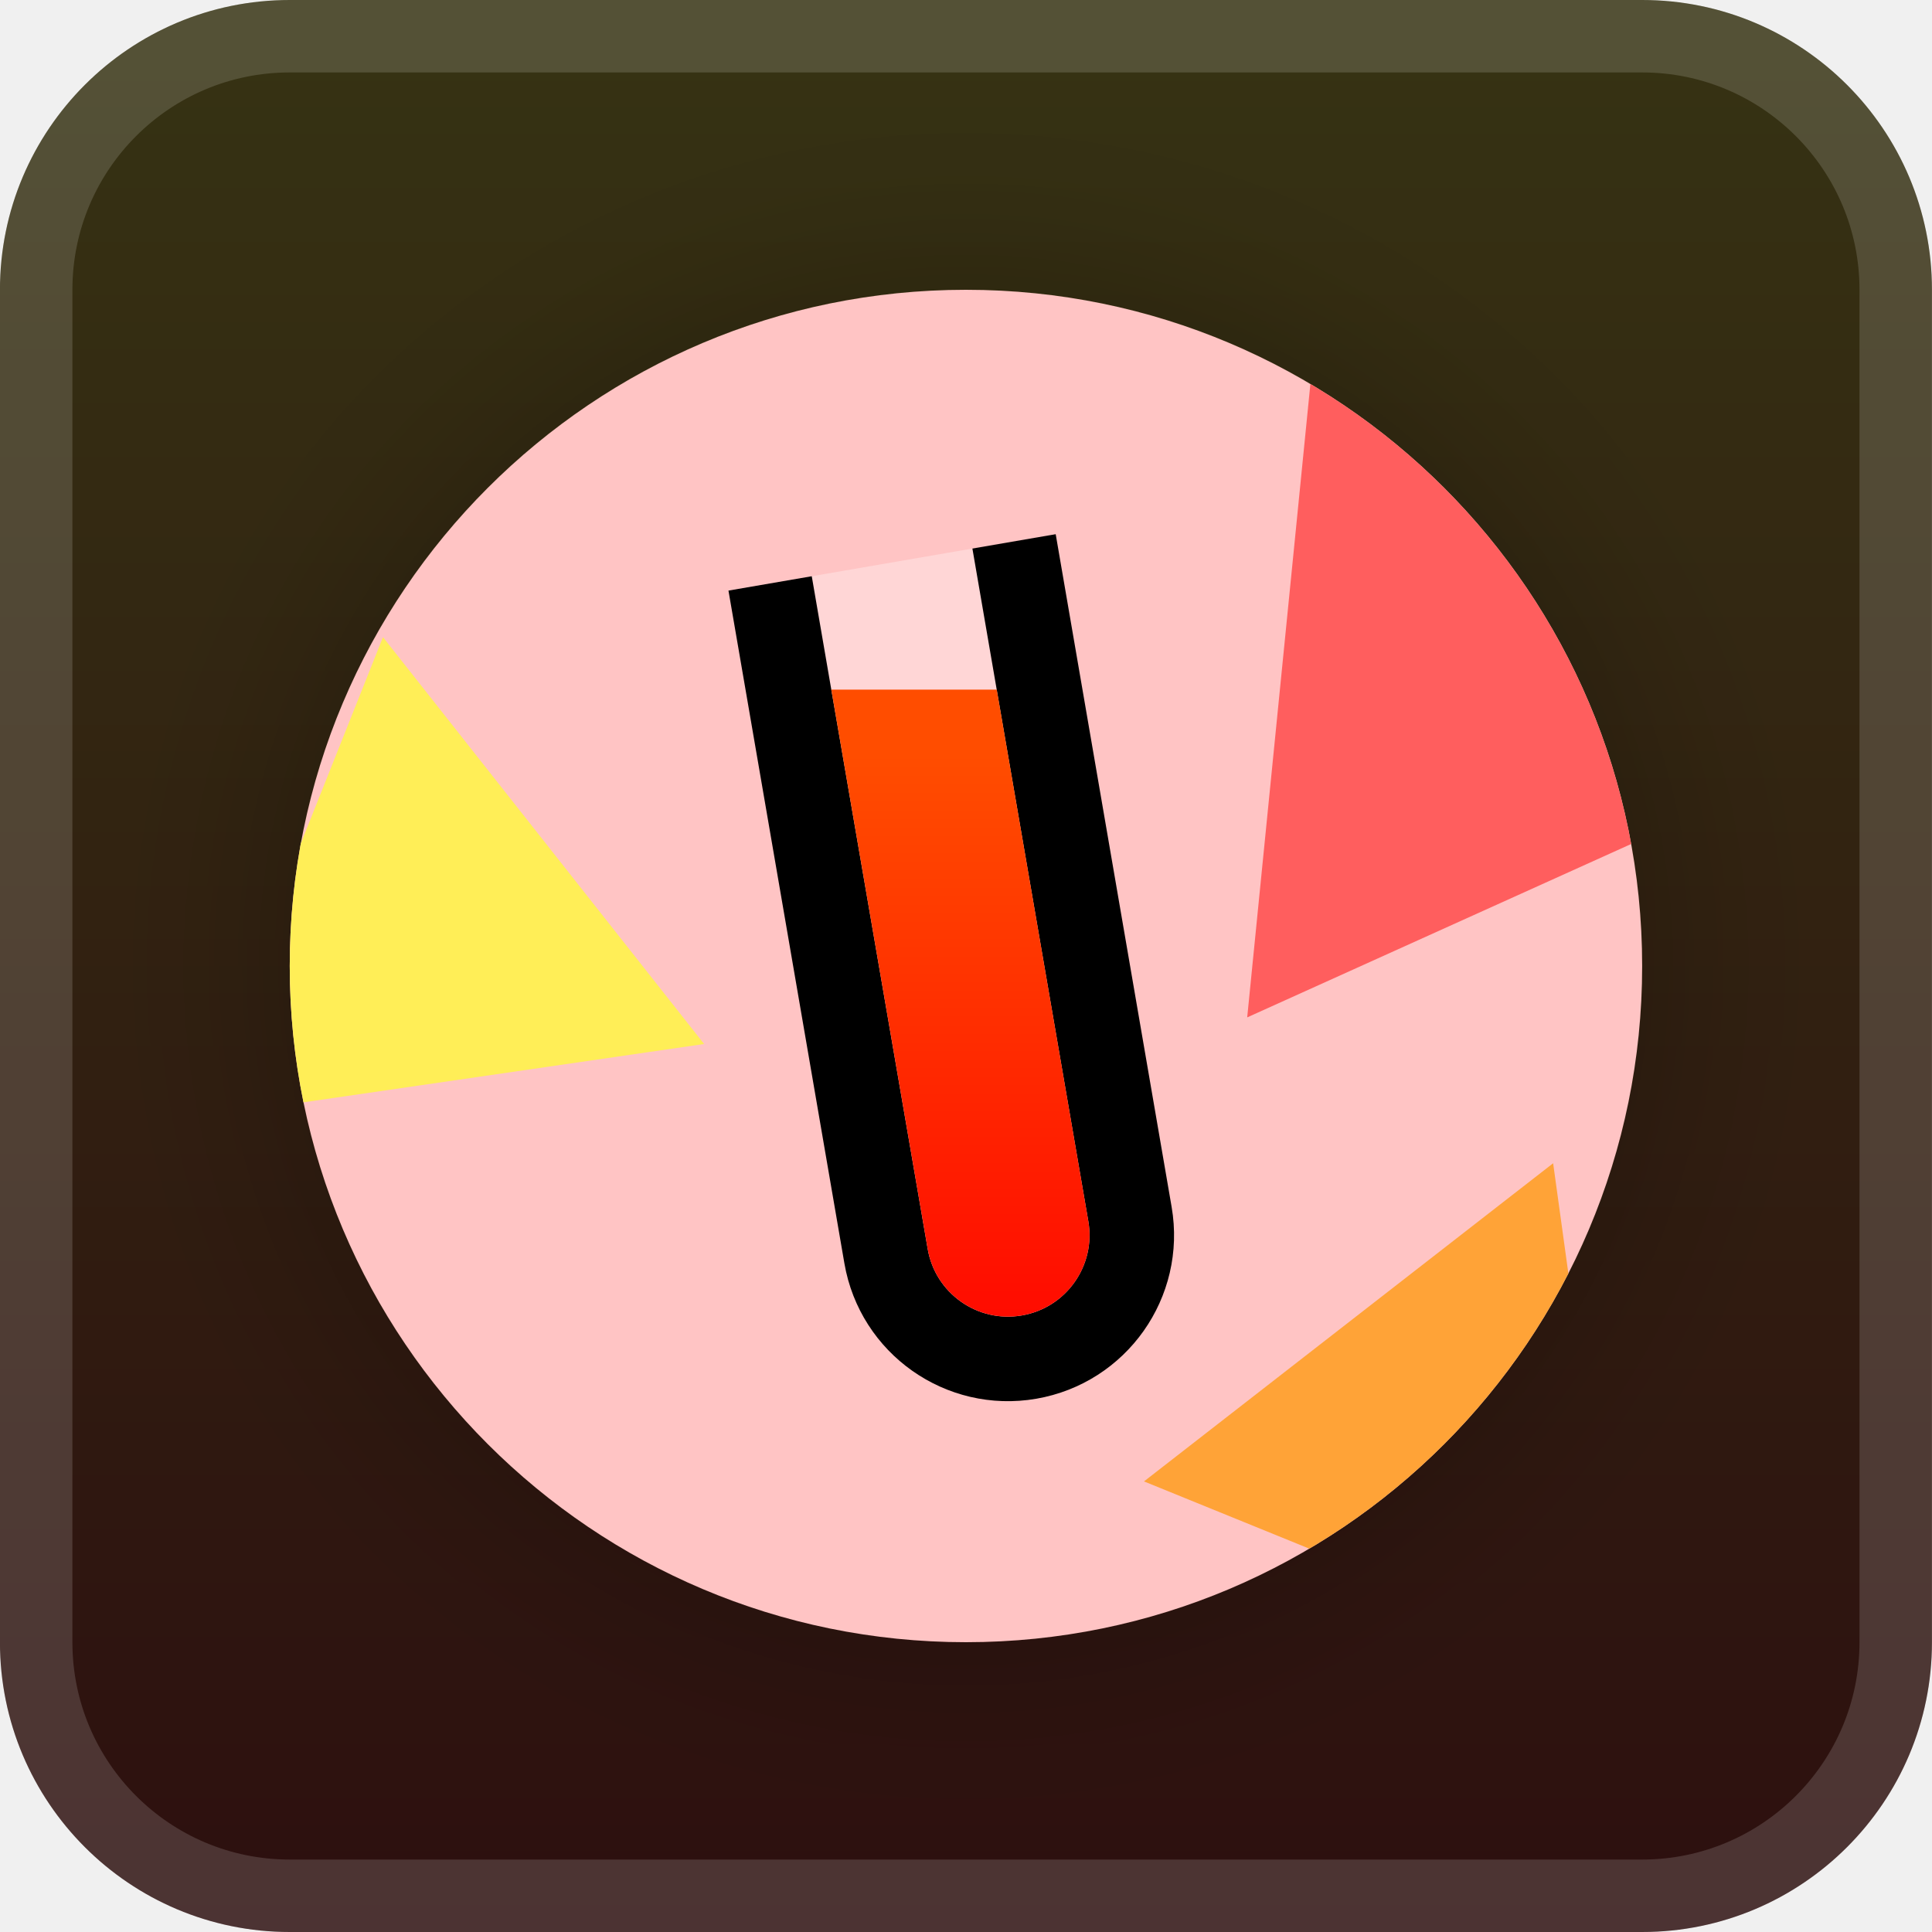
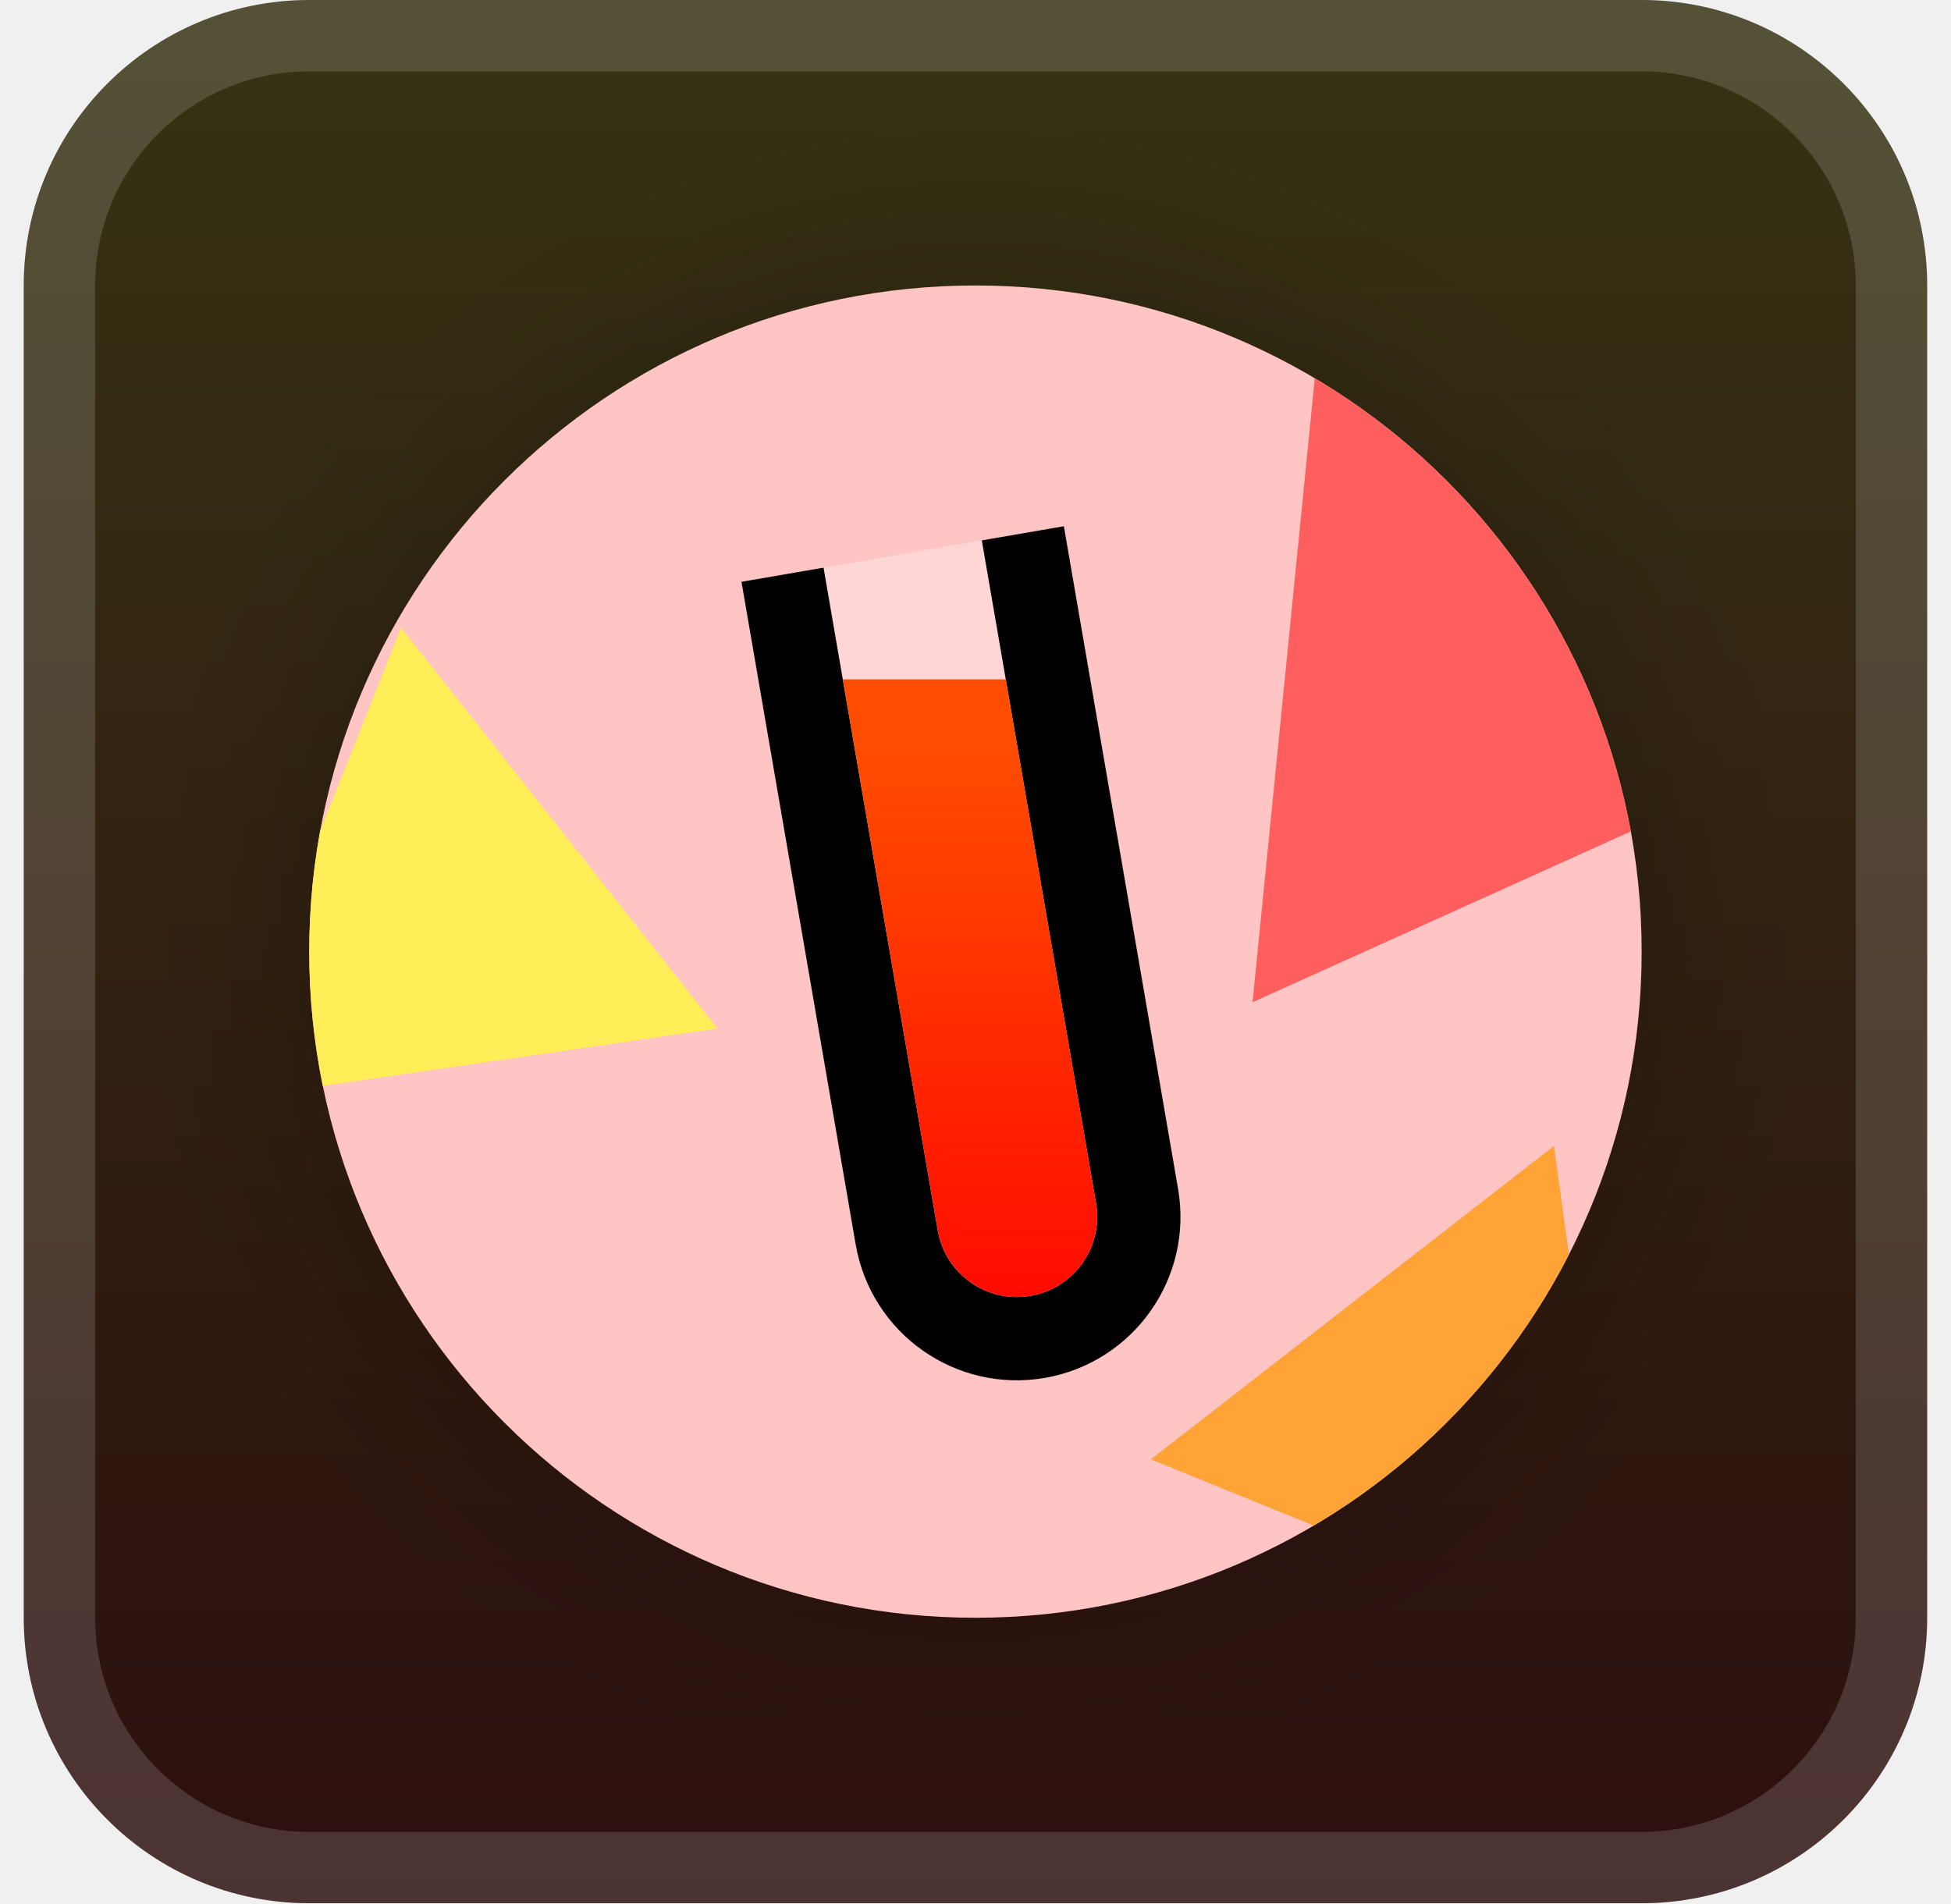
- <svg xmlns="http://www.w3.org/2000/svg" width="40" height="40" viewBox="0 0 40 40" fill="none">
-   <rect x="-0.001" y="-3.05176e-05" width="40" height="40" rx="6" fill="url(#paint0_linear_1_583)" />
+ <svg xmlns="http://www.w3.org/2000/svg" width="41" height="40" viewBox="0 0 41 40" fill="none">
+   <rect x="0.499" y="-3.05176e-05" width="40" height="40" rx="6" fill="url(#paint0_linear_1_583)" />
  <g filter="url(#filter0_d_1_583)">
    <g clip-path="url(#clip0_1_583)">
-       <rect x="5.999" y="6" width="28" height="28" fill="#FFC4C4" />
-       <mask id="mask0_1_583" style="mask-type:alpha" maskUnits="userSpaceOnUse" x="7" y="9" width="28" height="25">
-         <rect x="7.863" y="13.472" width="23.185" height="20.65" transform="rotate(-9.78 7.86255 13.4723)" fill="#D9D9D9" />
+       <rect x="6.499" y="6" width="28" height="28" fill="#FFC4C4" />
+       <mask id="mask0_1_583" style="mask-type:alpha" maskUnits="userSpaceOnUse" x="8" y="9" width="27" height="25">
+         <rect x="8.362" y="13.472" width="23.185" height="20.65" transform="rotate(-9.78 8.3623 13.4723)" fill="#D9D9D9" />
      </mask>
      <g mask="url(#mask0_1_583)">
-         <rect x="15.441" y="9.158" width="5.125" height="19.66" rx="2.562" transform="rotate(-9.77729 15.4413 9.15796)" fill="white" fill-opacity="0.3" stroke="black" stroke-width="1.75" />
+         <rect x="15.941" y="9.158" width="5.125" height="19.66" rx="2.562" transform="rotate(-9.77729 15.9413 9.15796)" fill="white" fill-opacity="0.3" stroke="black" stroke-width="1.75" />
      </g>
-       <mask id="mask1_1_583" style="mask-type:alpha" maskUnits="userSpaceOnUse" x="16" y="9" width="7" height="19">
-         <rect x="16.409" y="9.621" width="3.375" height="18.164" rx="1.687" transform="rotate(-9.77729 16.4089 9.62112)" fill="white" />
+       <mask id="mask1_1_583" style="mask-type:alpha" maskUnits="userSpaceOnUse" x="17" y="9" width="7" height="19">
+         <rect x="16.909" y="9.621" width="3.375" height="18.164" rx="1.687" transform="rotate(-9.77729 16.9087 9.62112)" fill="white" />
      </mask>
      <g mask="url(#mask1_1_583)">
-         <rect x="10.684" y="14.278" width="20.689" height="15.047" fill="url(#paint1_linear_1_583)" />
+         <rect x="11.184" y="14.278" width="20.689" height="15.047" fill="url(#paint1_linear_1_583)" />
      </g>
-       <path d="M27.176 7.491L38.253 15.45L25.822 21.064L27.176 7.491Z" fill="#FF5E5E" />
-       <path d="M32.156 24.084L33.625 34.714L23.685 30.671L32.156 24.084Z" fill="#FFA337" />
-       <path d="M7.929 13.192L14.578 21.615L3.959 23.161L7.929 13.192Z" fill="#FFEE57" />
+       <path d="M27.676 7.491L38.753 15.45L26.322 21.064L27.676 7.491Z" fill="#FF5E5E" />
+       <path d="M32.656 24.084L34.125 34.714L24.185 30.671L32.656 24.084Z" fill="#FFA337" />
+       <path d="M8.429 13.192L15.078 21.615L4.459 23.161L8.429 13.192Z" fill="#FFEE57" />
    </g>
  </g>
-   <rect x="0.749" y="0.75" width="38.5" height="38.5" rx="5.25" stroke="white" stroke-opacity="0.15" stroke-width="1.5" />
+   <rect x="1.249" y="0.75" width="38.5" height="38.5" rx="5.25" stroke="white" stroke-opacity="0.15" stroke-width="1.5" />
  <defs>
-     <filter id="filter0_d_1_583" x="1.999" y="2" width="36" height="36" filterUnits="userSpaceOnUse" color-interpolation-filters="sRGB">
+     <filter id="filter0_d_1_583" x="2.499" y="2" width="36" height="36" filterUnits="userSpaceOnUse" color-interpolation-filters="sRGB">
      <feFlood flood-opacity="0" result="BackgroundImageFix" />
      <feColorMatrix in="SourceAlpha" type="matrix" values="0 0 0 0 0 0 0 0 0 0 0 0 0 0 0 0 0 0 127 0" result="hardAlpha" />
      <feOffset />
      <feGaussianBlur stdDeviation="2" />
      <feComposite in2="hardAlpha" operator="out" />
      <feColorMatrix type="matrix" values="0 0 0 0 0 0 0 0 0 0 0 0 0 0 0 0 0 0 0.25 0" />
      <feBlend mode="normal" in2="BackgroundImageFix" result="effect1_dropShadow_1_583" />
      <feBlend mode="normal" in="SourceGraphic" in2="effect1_dropShadow_1_583" result="shape" />
    </filter>
-     <linearGradient id="paint0_linear_1_583" x1="19.999" y1="-3.05176e-05" x2="19.999" y2="40" gradientUnits="userSpaceOnUse">
+     <linearGradient id="paint0_linear_1_583" x1="20.499" y1="-3.05176e-05" x2="20.499" y2="40" gradientUnits="userSpaceOnUse">
      <stop stop-color="#363313" />
      <stop offset="1" stop-color="#2D0F0F" />
    </linearGradient>
-     <linearGradient id="paint1_linear_1_583" x1="21.028" y1="14.278" x2="21.028" y2="29.325" gradientUnits="userSpaceOnUse">
+     <linearGradient id="paint1_linear_1_583" x1="21.528" y1="14.278" x2="21.528" y2="29.325" gradientUnits="userSpaceOnUse">
      <stop stop-color="#FF4D00" />
      <stop offset="0.089" stop-color="#FF4D00" />
      <stop offset="1" stop-color="#FF0000" />
    </linearGradient>
    <clipPath id="clip0_1_583">
-       <rect x="5.999" y="6" width="28" height="28" rx="14" fill="white" />
+       <rect x="6.499" y="6" width="28" height="28" rx="14" fill="white" />
    </clipPath>
  </defs>
</svg>
